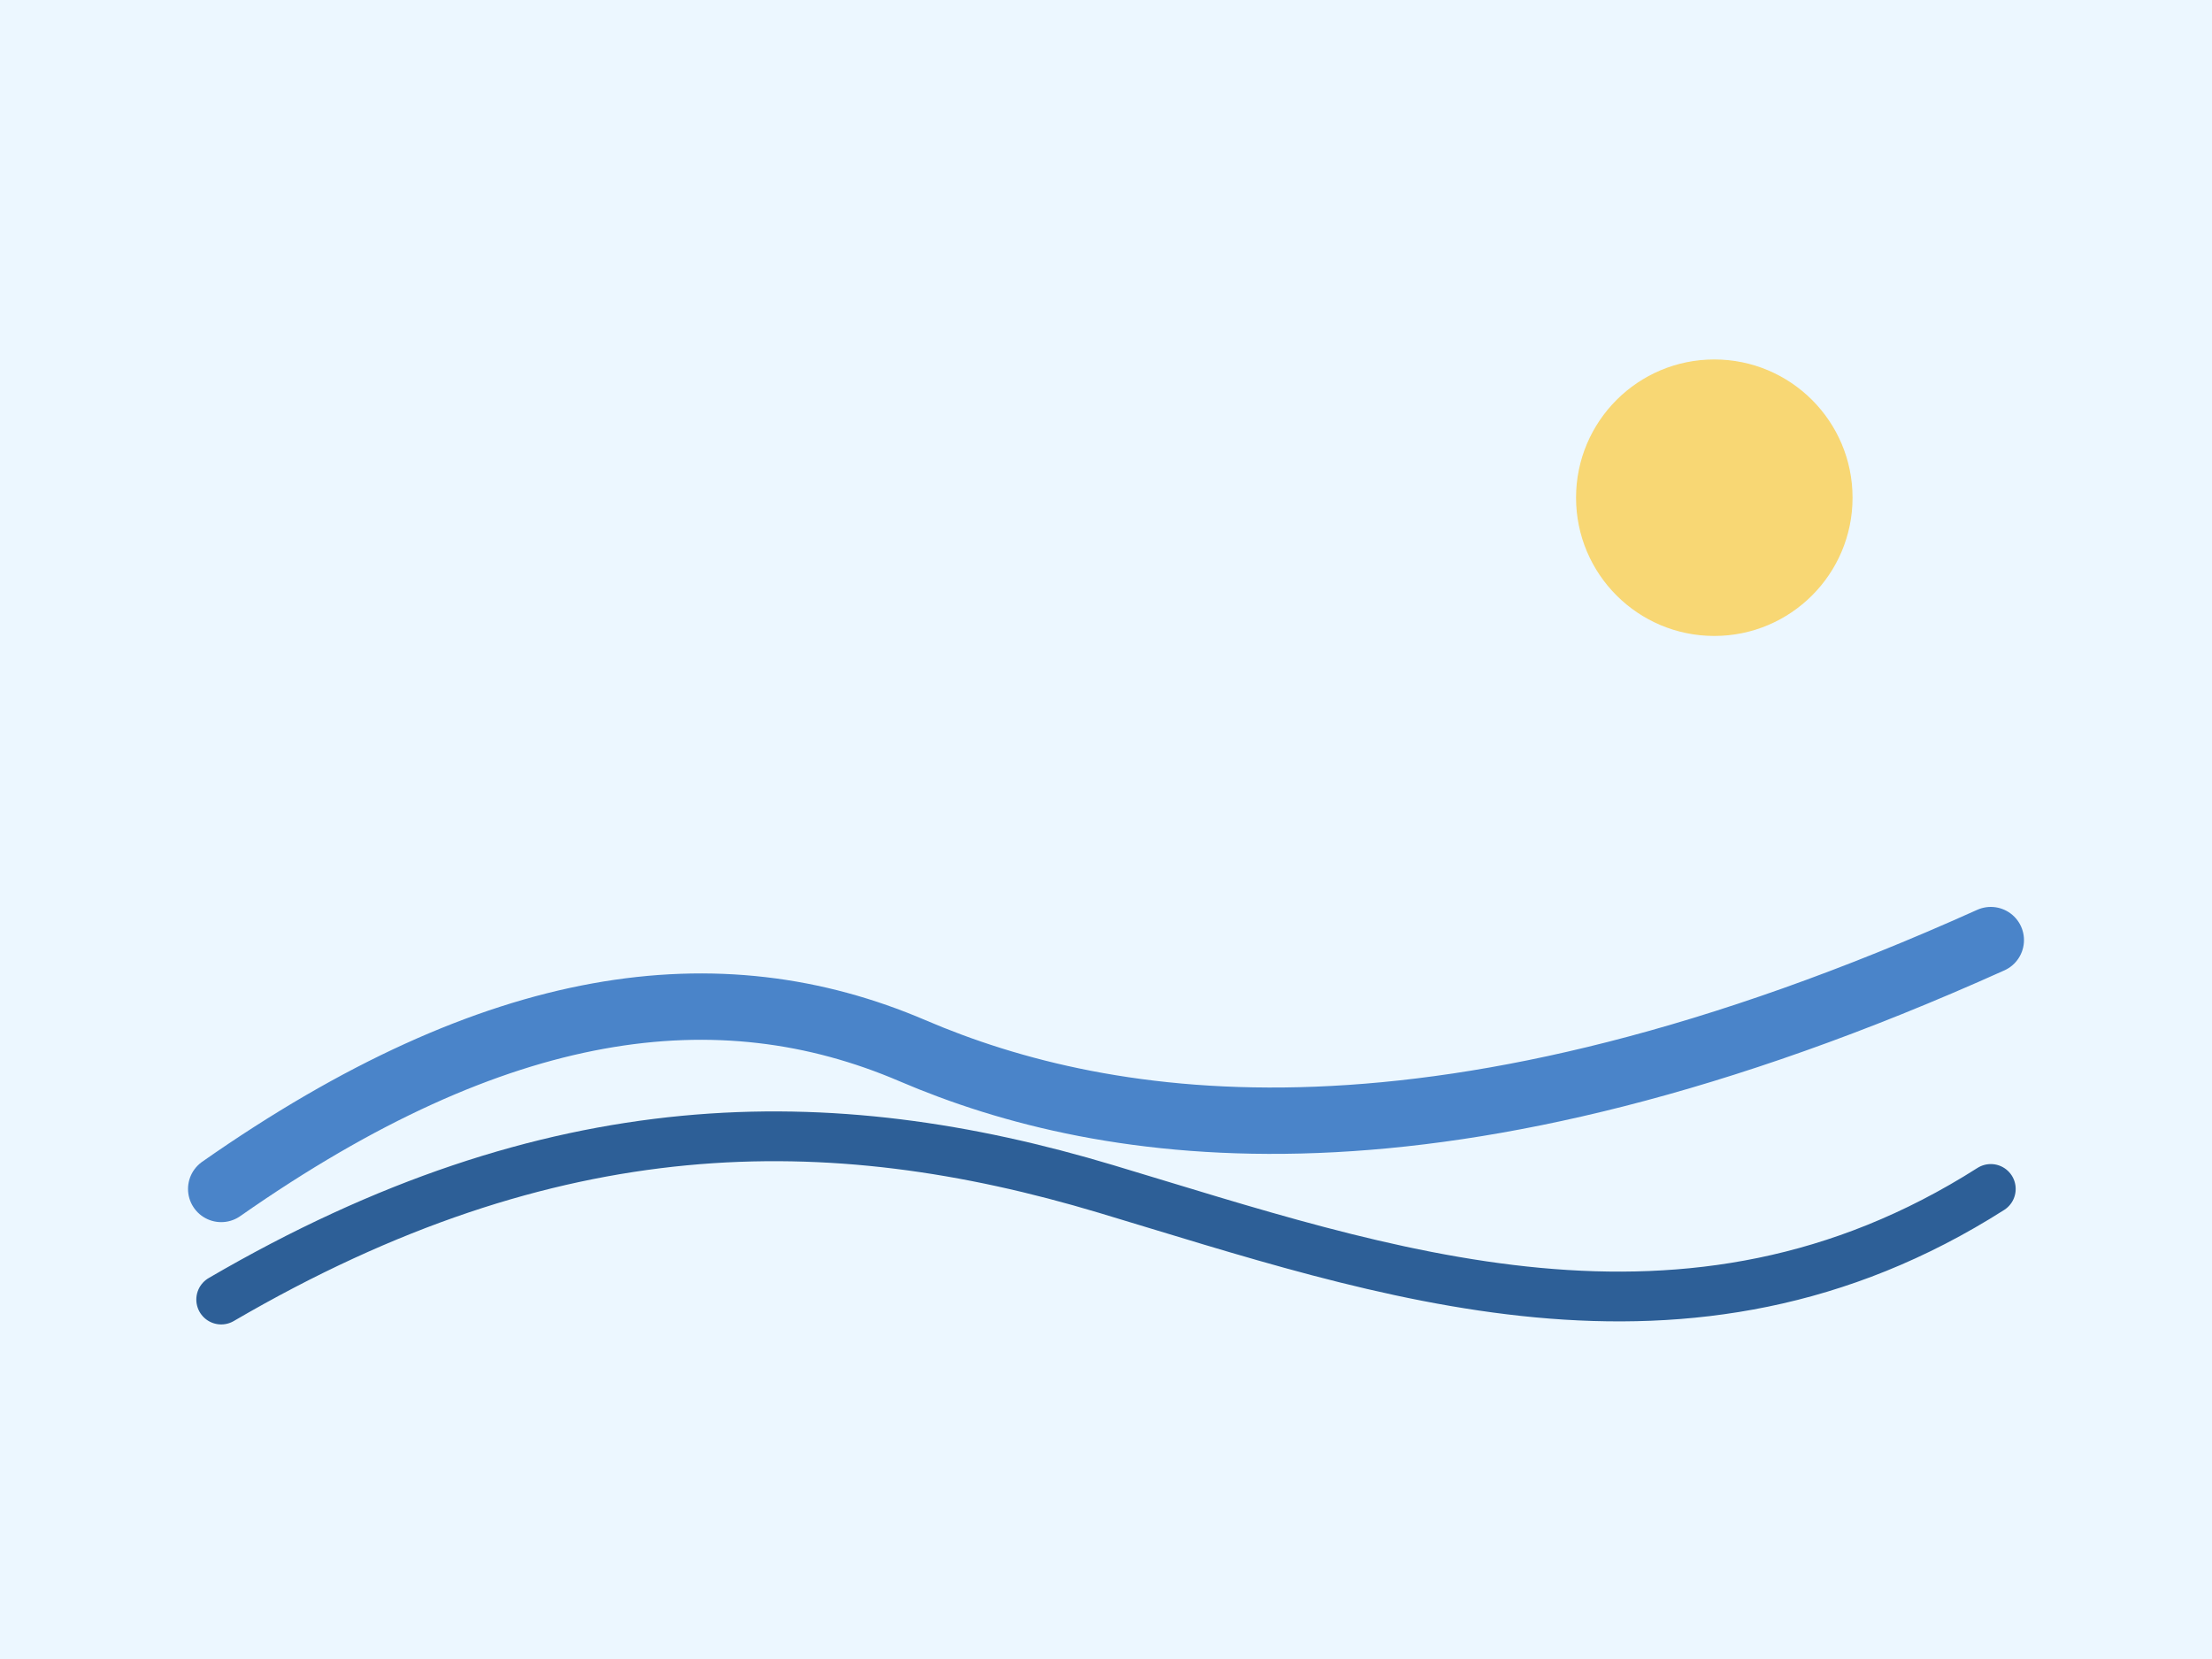
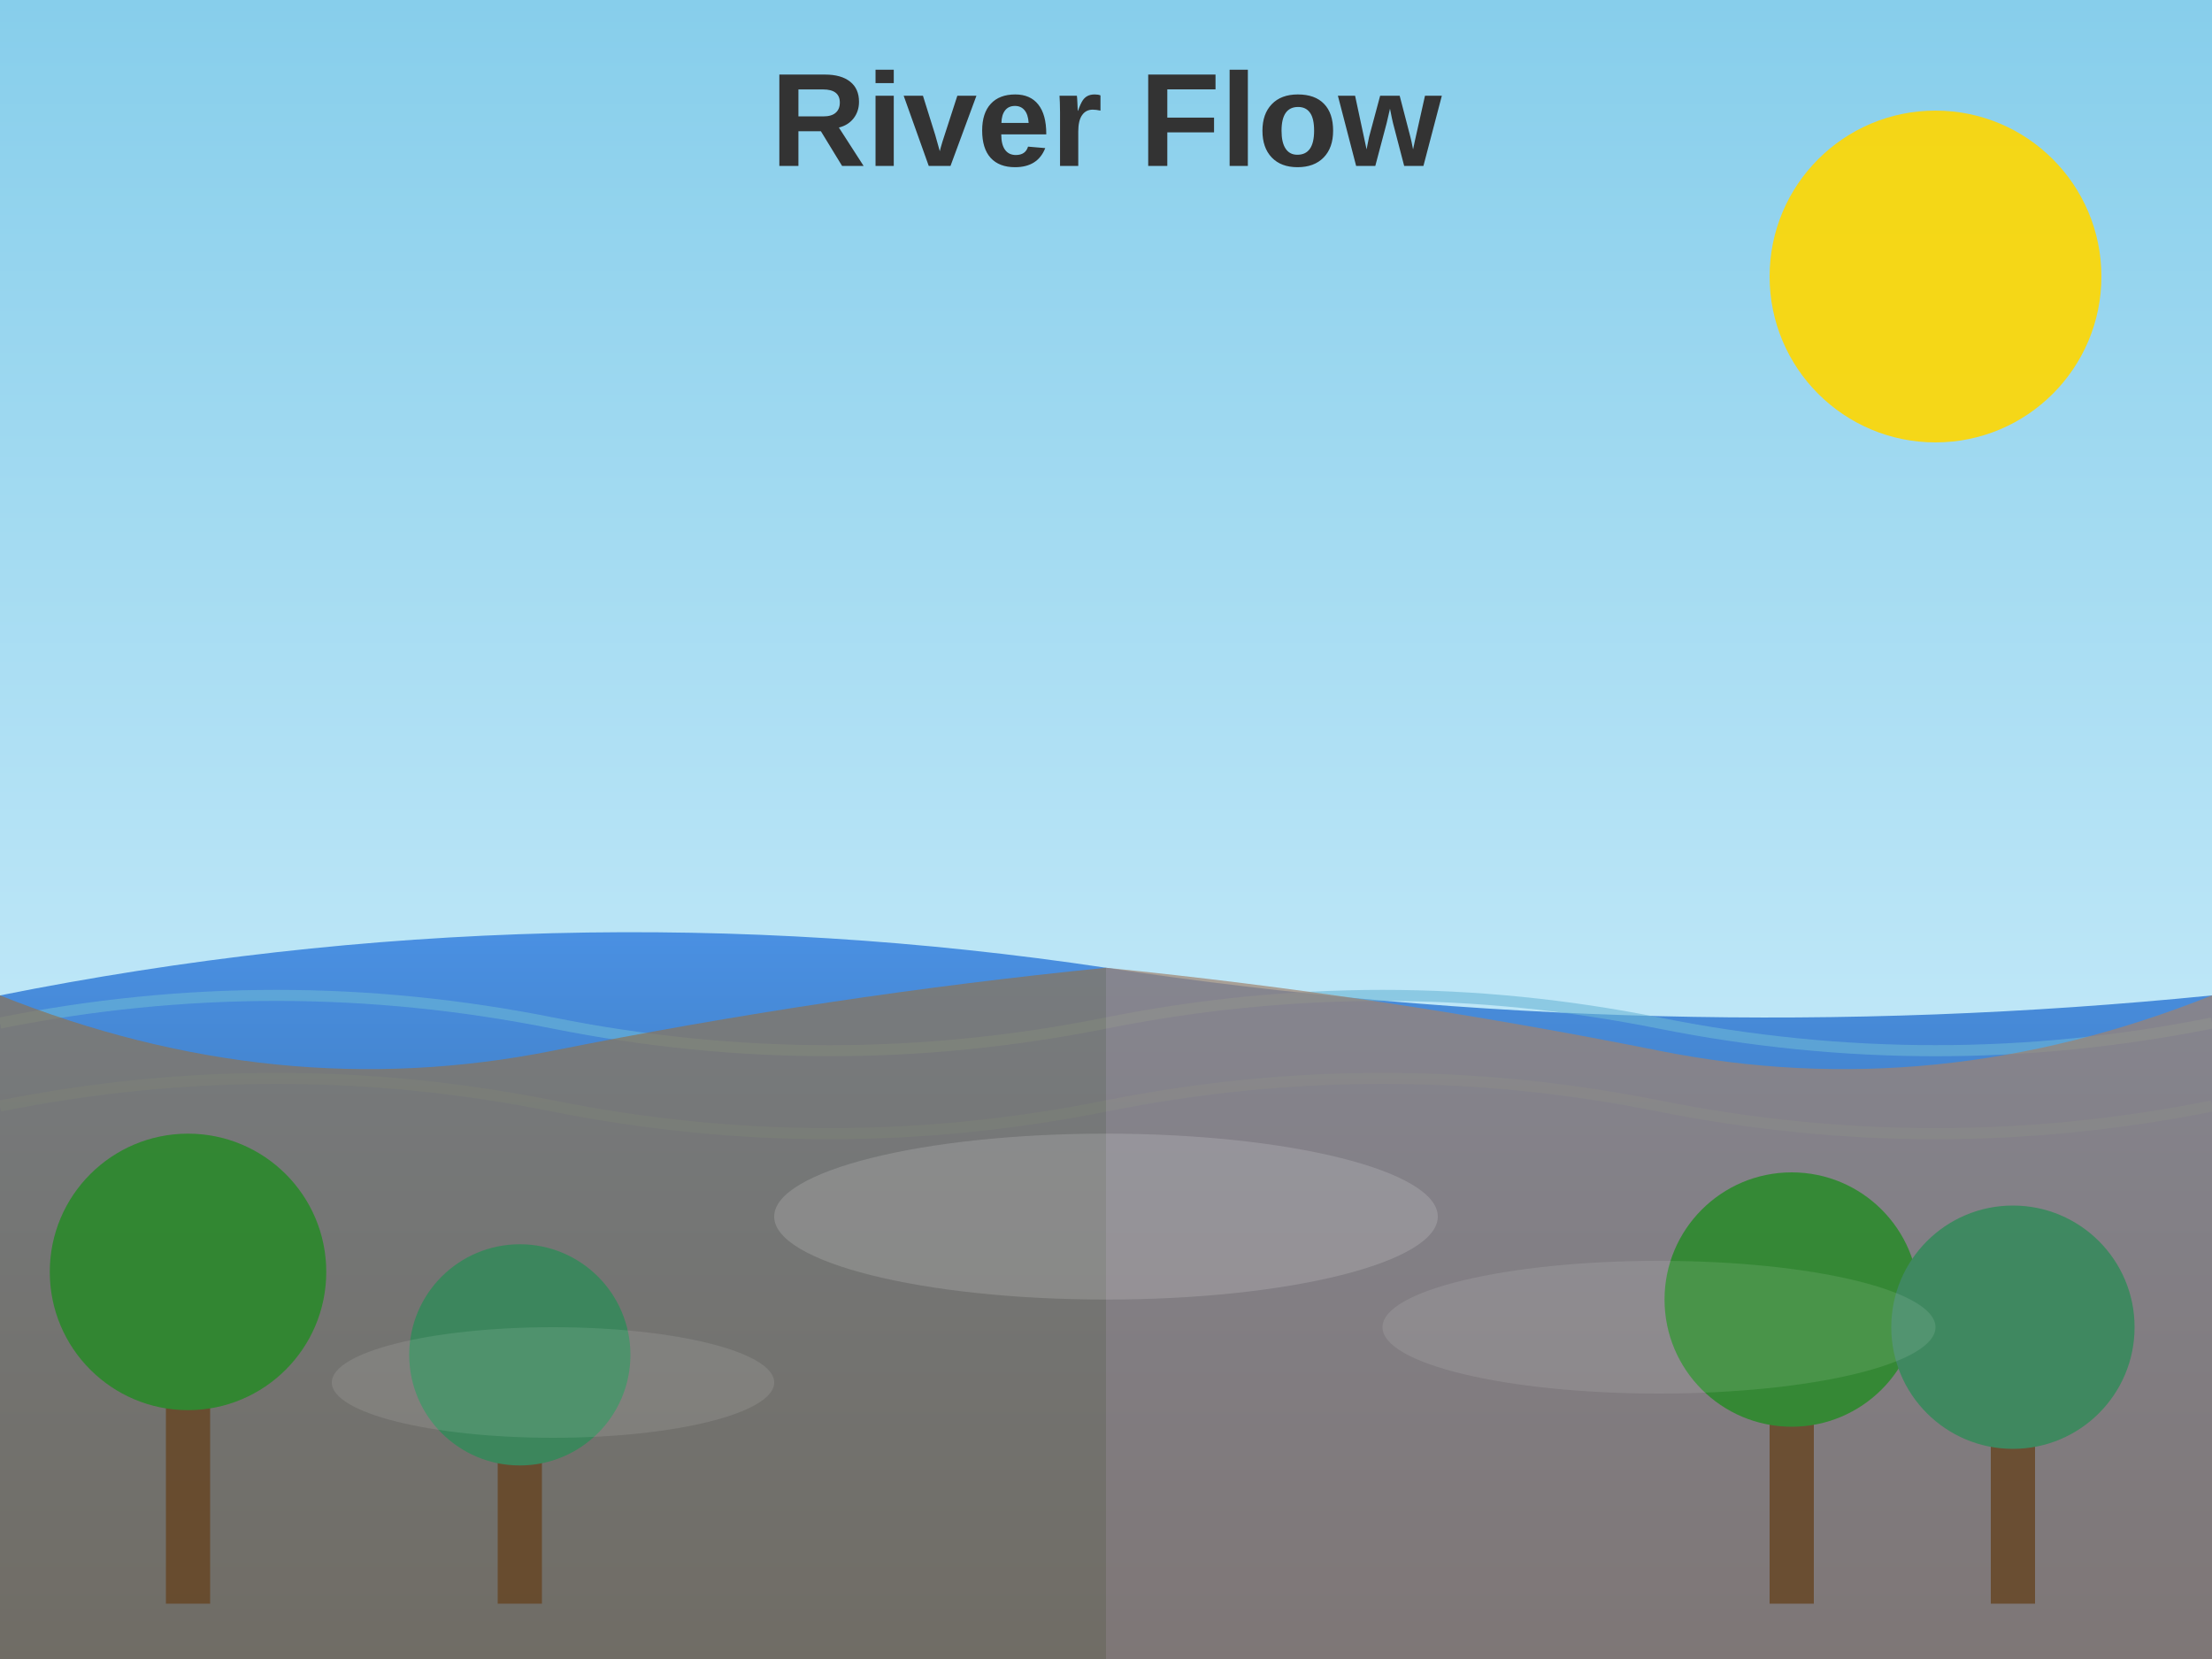
- <svg xmlns="http://www.w3.org/2000/svg" width="800" height="600" viewBox="0 0 800 600">
-   <rect width="800" height="600" fill="#ecf7ff" />
-   <path d="M80 430 C180 360, 260 350, 330 380 S520 430, 720 340" stroke="#4a84c9" stroke-width="24" fill="none" stroke-linecap="round" />
-   <path d="M80 470 C200 400, 300 400, 400 430 S610 500, 720 430" stroke="#2d5f97" stroke-width="18" fill="none" stroke-linecap="round" />
-   <circle cx="620" cy="180" r="50" fill="#f8d774" />
+ <svg xmlns="http://www.w3.org/2000/svg" viewBox="0 0 400 300">
+   <defs>
+     <linearGradient id="skyGradient" x1="0%" y1="0%" x2="0%" y2="100%">
+       <stop offset="0%" style="stop-color:#87CEEB;stop-opacity:1" />
+       <stop offset="100%" style="stop-color:#E0F6FF;stop-opacity:1" />
+     </linearGradient>
+     <linearGradient id="waterGradient" x1="0%" y1="0%" x2="0%" y2="100%">
+       <stop offset="0%" style="stop-color:#4A90E2;stop-opacity:1" />
+       <stop offset="100%" style="stop-color:#2E5C8A;stop-opacity:1" />
+     </linearGradient>
+   </defs>
+   <rect width="400" height="300" fill="url(#skyGradient)" />
+   <circle cx="350" cy="50" r="30" fill="#FFD700" opacity="0.9" />
+   <path d="M 0 180 Q 100 160, 200 175 T 400 180 L 400 300 L 0 300 Z" fill="url(#waterGradient)" />
+   <path d="M 0 185 Q 50 175, 100 185 T 200 185 T 300 185 T 400 185" stroke="#6BB6D6" stroke-width="2" fill="none" opacity="0.6" />
+   <path d="M 0 200 Q 50 190, 100 200 T 200 200 T 300 200 T 400 200" stroke="#5AA5C5" stroke-width="2" fill="none" opacity="0.5" />
+   <path d="M 0 180 Q 50 200, 100 190 Q 150 180, 200 175 L 200 300 L 0 300 Z" fill="#8B7355" opacity="0.7" />
+   <path d="M 200 175 Q 250 180, 300 190 Q 350 200, 400 180 L 400 300 L 200 300 Z" fill="#A0826D" opacity="0.7" />
+   <g opacity="0.8">
+     <rect x="30" y="240" width="8" height="50" fill="#654321" />
+     <circle cx="34" cy="230" r="25" fill="#228B22" />
+     <rect x="90" y="255" width="8" height="35" fill="#654321" />
+     <circle cx="94" cy="245" r="20" fill="#2E8B57" />
+   </g>
+   <g opacity="0.8">
+     <rect x="320" y="245" width="8" height="45" fill="#654321" />
+     <circle cx="324" cy="235" r="23" fill="#228B22" />
+     <rect x="360" y="250" width="8" height="40" fill="#654321" />
+     <circle cx="364" cy="240" r="22" fill="#2E8B57" />
+   </g>
+   <ellipse cx="200" cy="220" rx="60" ry="15" fill="#FFFFFF" opacity="0.15" />
+   <ellipse cx="100" cy="250" rx="40" ry="10" fill="#FFFFFF" opacity="0.1" />
+   <ellipse cx="300" cy="240" rx="50" ry="12" fill="#FFFFFF" opacity="0.1" />
+   <text x="200" y="30" font-family="Arial, sans-serif" font-size="24" font-weight="bold" text-anchor="middle" fill="#333">River Flow</text>
</svg>
